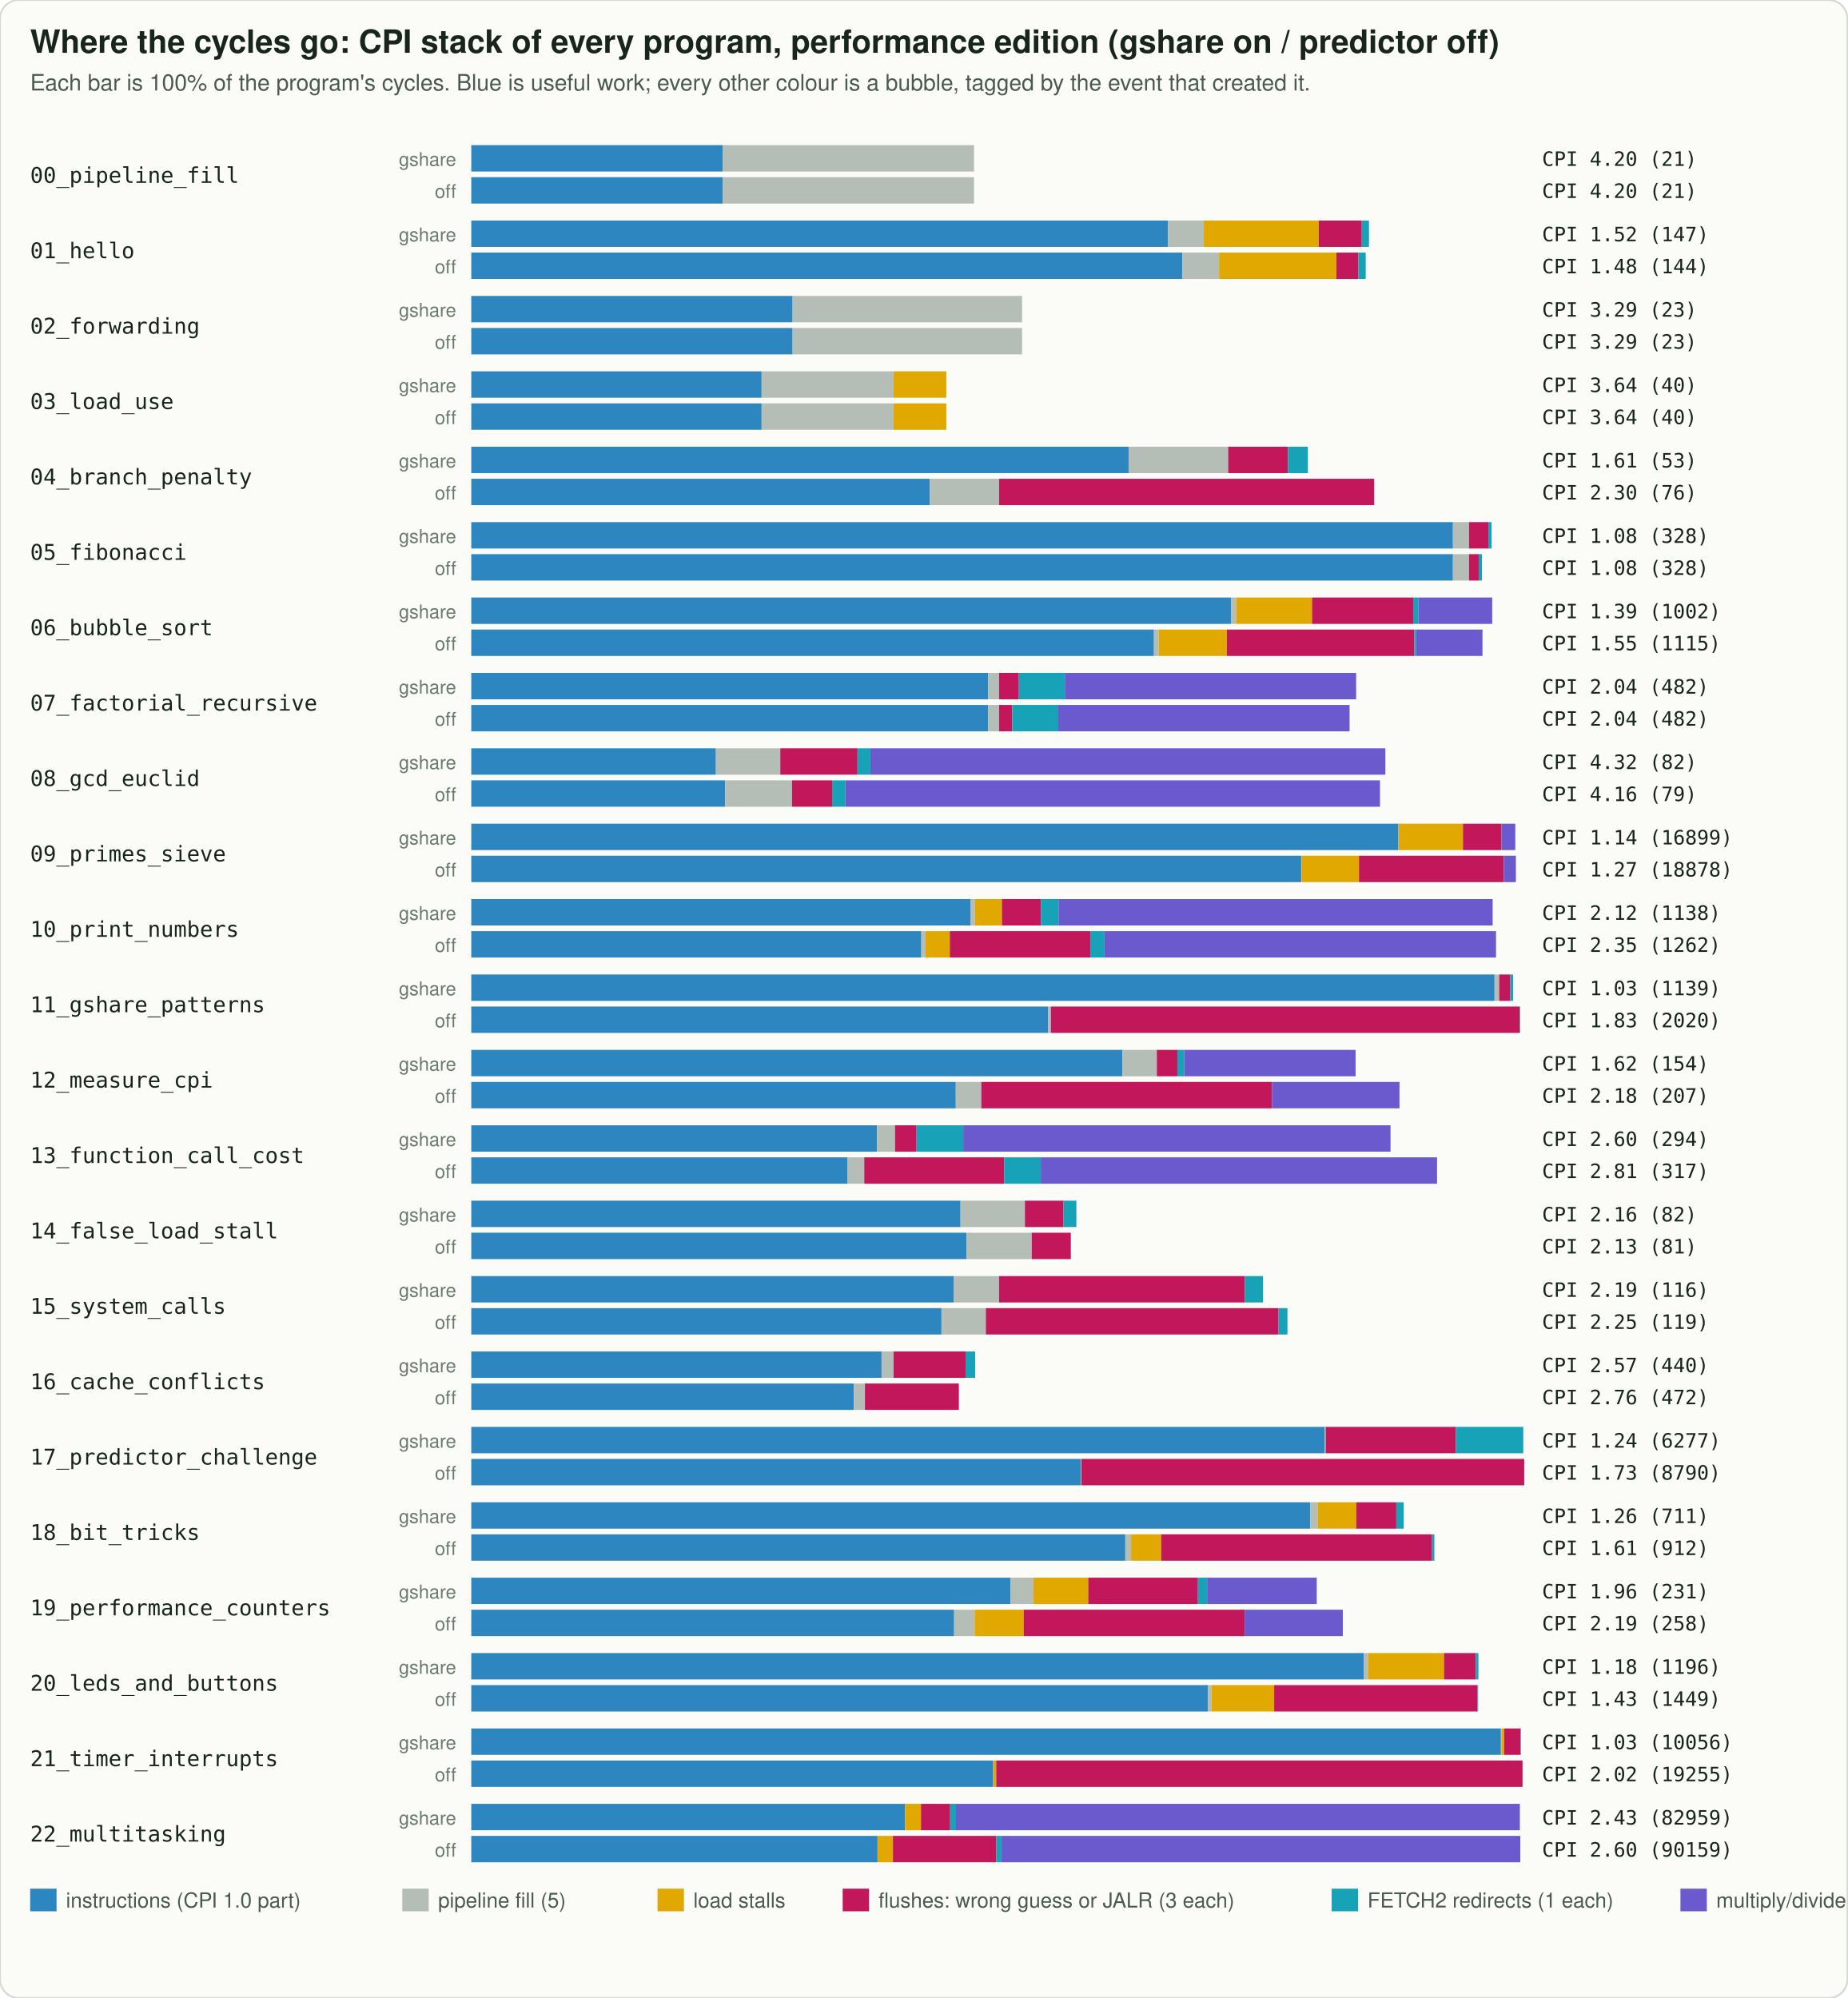
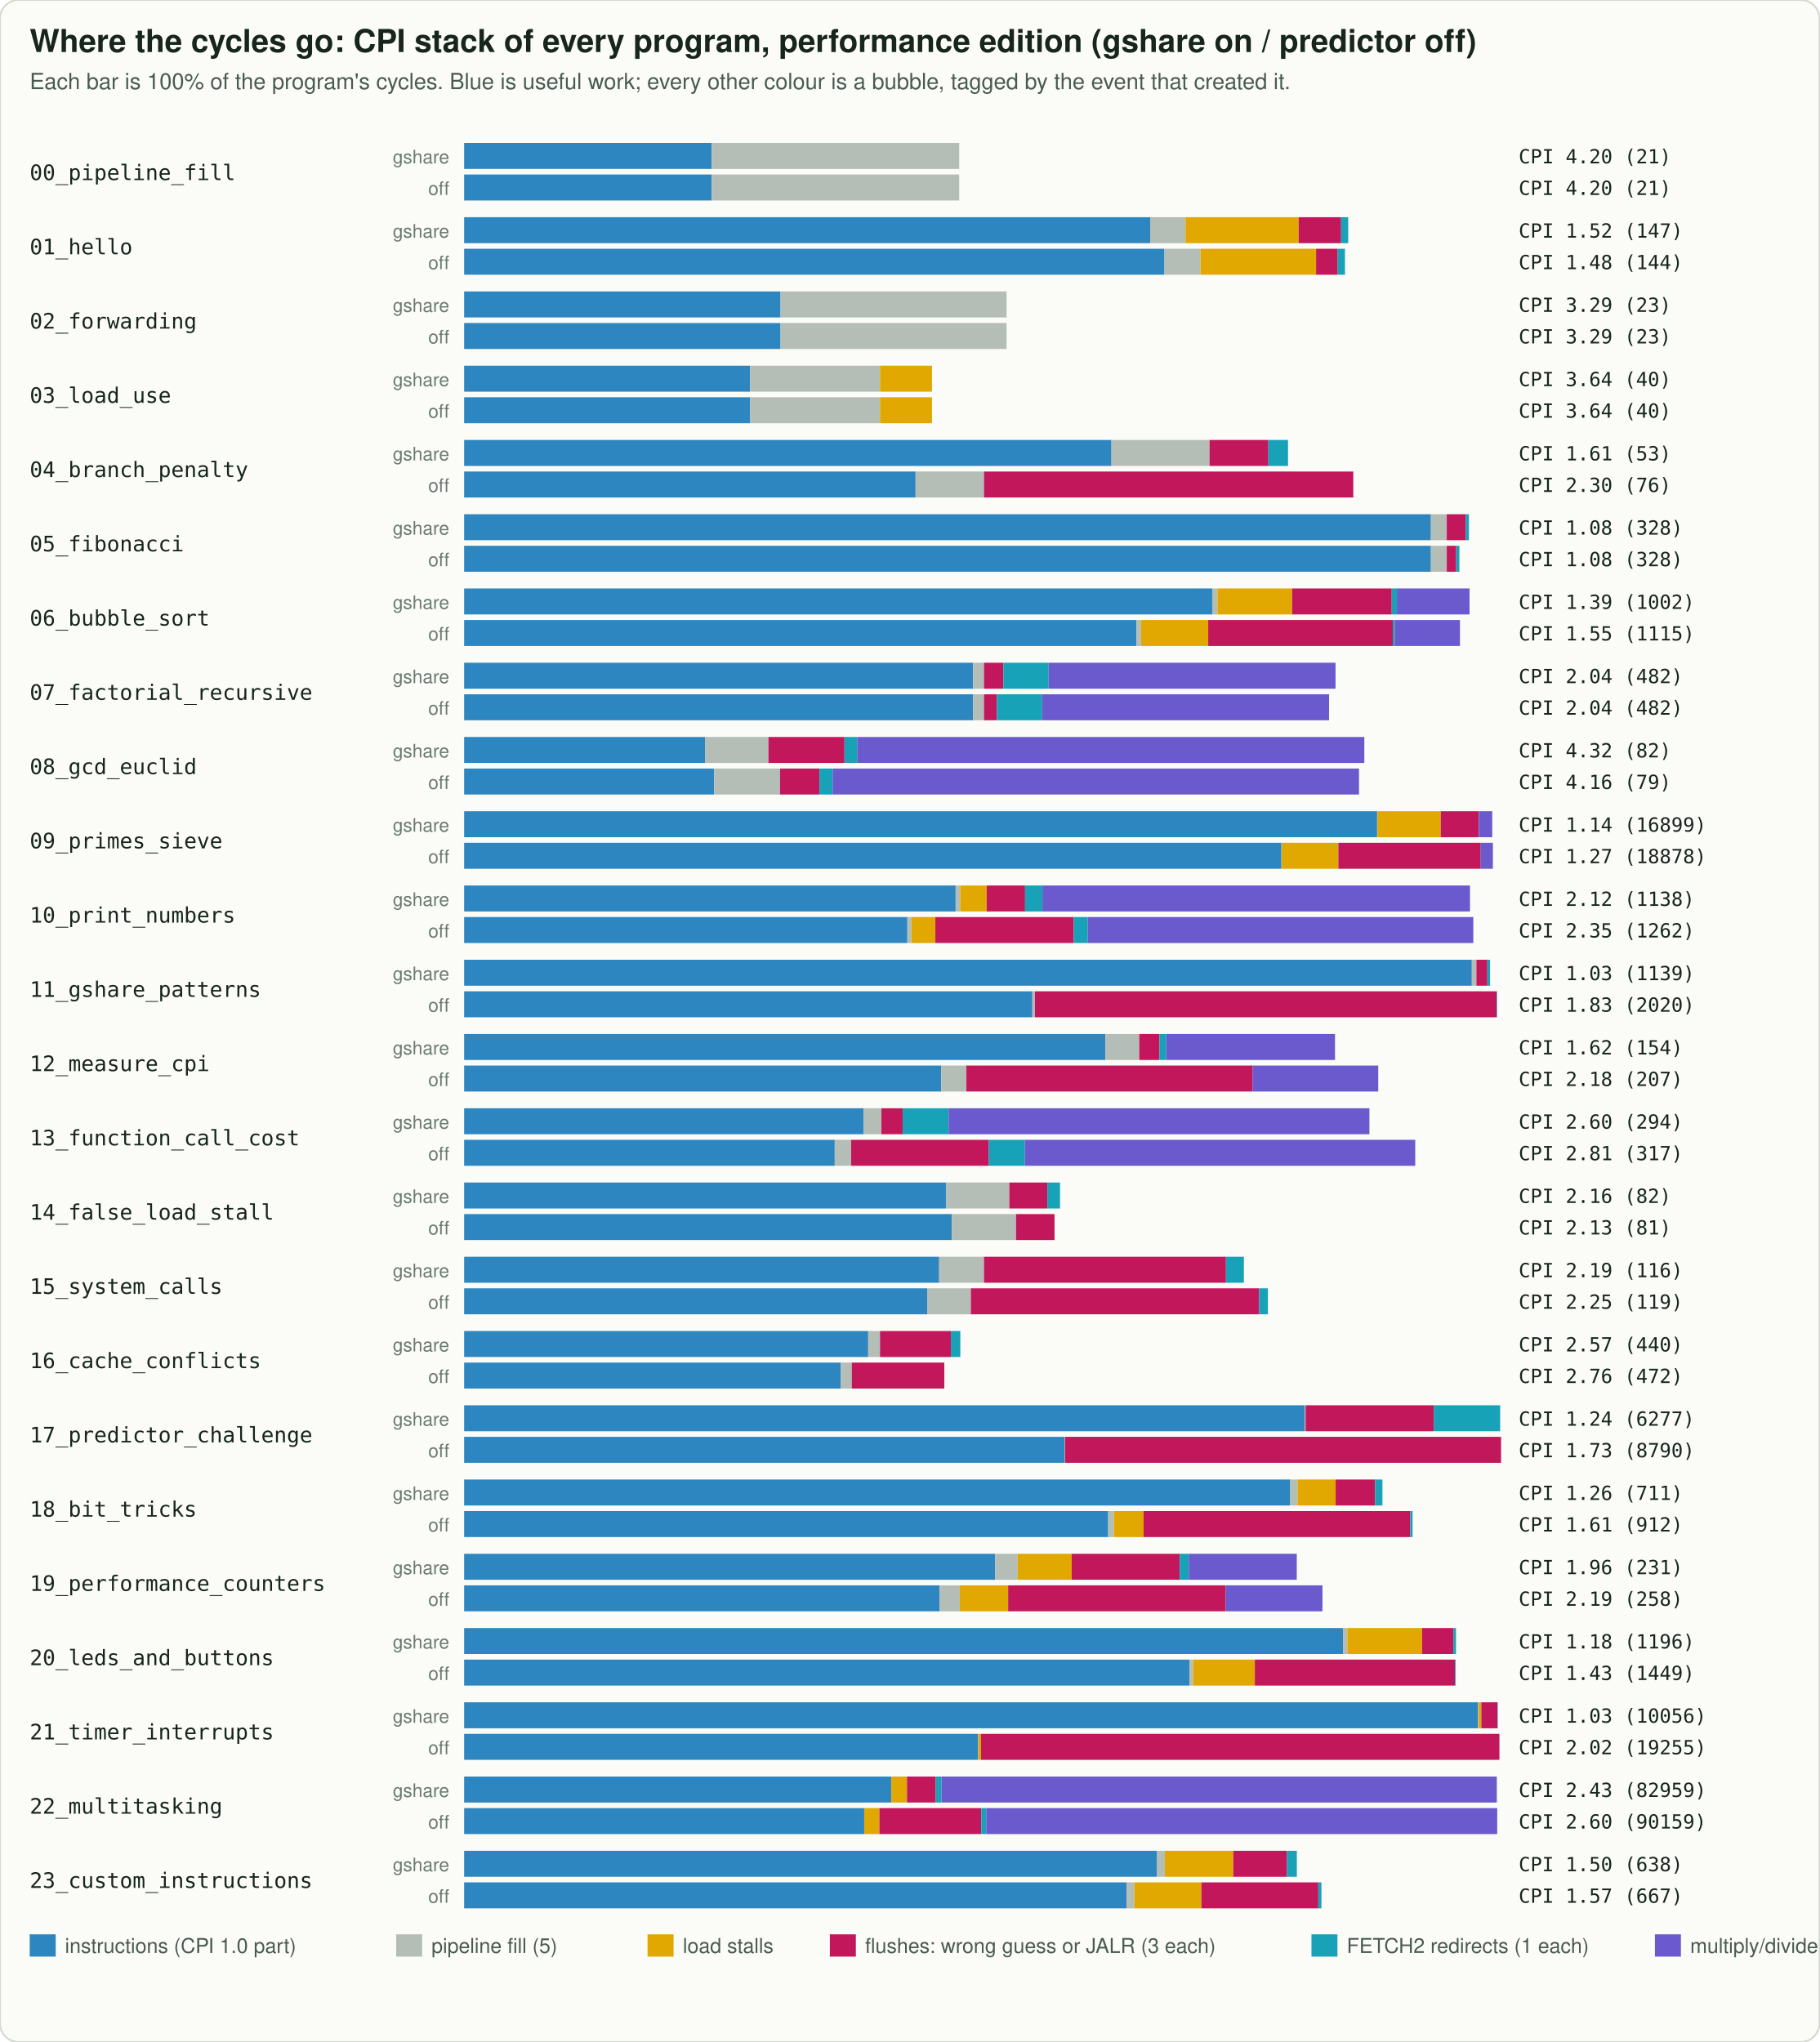
- <svg xmlns="http://www.w3.org/2000/svg" viewBox="0 0 980 1060" width="980" height="1060">
+ <svg xmlns="http://www.w3.org/2000/svg" viewBox="0 0 980 1100" width="980" height="1100">
  <rect width="100%" height="100%" rx="10" fill="#FBFCF8" stroke="#D5DBD0" />
  <text x="16" y="28" font-family="'IBM Plex Sans','Segoe UI',Helvetica,Arial,sans-serif" font-size="17" font-weight="600" fill="#17251D">Where the cycles go: CPI stack of every program, performance edition (gshare on / predictor off)</text>
  <text x="16" y="48" font-family="'IBM Plex Sans','Segoe UI',Helvetica,Arial,sans-serif" font-size="12" fill="#4A5A50">Each bar is 100% of the program's cycles. Blue is useful work; every other colour is a bubble, tagged by the event that created it.</text>
  <text x="16" y="97" font-family="'IBM Plex Mono',Consolas,monospace" font-size="11.5" fill="#17251D">00_pipeline_fill</text>
  <text x="242" y="88" font-family="'IBM Plex Sans','Segoe UI',Helvetica,Arial,sans-serif" font-size="10" fill="#6B7A70" text-anchor="end">gshare</text>
  <rect x="250" y="77" width="133.333" height="14" fill="#2E86C1" />
  <rect x="383.333" y="77" width="133.333" height="14" fill="#B4BDB6" />
  <rect x="516.667" y="77" width="0" height="14" fill="#E0A800" />
  <rect x="516.667" y="77" width="0" height="14" fill="#C2185B" />
  <rect x="516.667" y="77" width="0" height="14" fill="#17A2B8" />
  <rect x="516.667" y="77" width="0" height="14" fill="#6A5ACD" />
  <text x="818" y="88" font-family="'IBM Plex Mono',Consolas,monospace" font-size="10.5" fill="#17251D">CPI 4.20  (21)</text>
  <text x="242" y="105" font-family="'IBM Plex Sans','Segoe UI',Helvetica,Arial,sans-serif" font-size="10" fill="#6B7A70" text-anchor="end">off</text>
  <rect x="250" y="94" width="133.333" height="14" fill="#2E86C1" />
  <rect x="383.333" y="94" width="133.333" height="14" fill="#B4BDB6" />
  <rect x="516.667" y="94" width="0" height="14" fill="#E0A800" />
  <rect x="516.667" y="94" width="0" height="14" fill="#C2185B" />
  <rect x="516.667" y="94" width="0" height="14" fill="#17A2B8" />
  <rect x="516.667" y="94" width="0" height="14" fill="#6A5ACD" />
  <text x="818" y="105" font-family="'IBM Plex Mono',Consolas,monospace" font-size="10.5" fill="#17251D">CPI 4.20  (21)</text>
  <text x="16" y="137" font-family="'IBM Plex Mono',Consolas,monospace" font-size="11.5" fill="#17251D">01_hello</text>
  <text x="242" y="128" font-family="'IBM Plex Sans','Segoe UI',Helvetica,Arial,sans-serif" font-size="10" fill="#6B7A70" text-anchor="end">gshare</text>
  <rect x="250" y="117" width="369.524" height="14" fill="#2E86C1" />
  <rect x="619.524" y="117" width="19.048" height="14" fill="#B4BDB6" />
  <rect x="638.571" y="117" width="60.952" height="14" fill="#E0A800" />
  <rect x="699.524" y="117" width="22.857" height="14" fill="#C2185B" />
  <rect x="722.381" y="117" width="3.81" height="14" fill="#17A2B8" />
  <rect x="726.19" y="117" width="0" height="14" fill="#6A5ACD" />
  <text x="818" y="128" font-family="'IBM Plex Mono',Consolas,monospace" font-size="10.5" fill="#17251D">CPI 1.52  (147)</text>
  <text x="242" y="145" font-family="'IBM Plex Sans','Segoe UI',Helvetica,Arial,sans-serif" font-size="10" fill="#6B7A70" text-anchor="end">off</text>
  <rect x="250" y="134" width="377.222" height="14" fill="#2E86C1" />
  <rect x="627.222" y="134" width="19.444" height="14" fill="#B4BDB6" />
  <rect x="646.667" y="134" width="62.222" height="14" fill="#E0A800" />
  <rect x="708.889" y="134" width="11.667" height="14" fill="#C2185B" />
  <rect x="720.556" y="134" width="3.889" height="14" fill="#17A2B8" />
  <rect x="724.444" y="134" width="0" height="14" fill="#6A5ACD" />
  <text x="818" y="145" font-family="'IBM Plex Mono',Consolas,monospace" font-size="10.5" fill="#17251D">CPI 1.48  (144)</text>
  <text x="16" y="177" font-family="'IBM Plex Mono',Consolas,monospace" font-size="11.5" fill="#17251D">02_forwarding</text>
  <text x="242" y="168" font-family="'IBM Plex Sans','Segoe UI',Helvetica,Arial,sans-serif" font-size="10" fill="#6B7A70" text-anchor="end">gshare</text>
  <rect x="250" y="157" width="170.435" height="14" fill="#2E86C1" />
  <rect x="420.435" y="157" width="121.739" height="14" fill="#B4BDB6" />
  <rect x="542.174" y="157" width="0" height="14" fill="#E0A800" />
  <rect x="542.174" y="157" width="0" height="14" fill="#C2185B" />
  <rect x="542.174" y="157" width="0" height="14" fill="#17A2B8" />
  <rect x="542.174" y="157" width="0" height="14" fill="#6A5ACD" />
  <text x="818" y="168" font-family="'IBM Plex Mono',Consolas,monospace" font-size="10.5" fill="#17251D">CPI 3.29  (23)</text>
  <text x="242" y="185" font-family="'IBM Plex Sans','Segoe UI',Helvetica,Arial,sans-serif" font-size="10" fill="#6B7A70" text-anchor="end">off</text>
  <rect x="250" y="174" width="170.435" height="14" fill="#2E86C1" />
  <rect x="420.435" y="174" width="121.739" height="14" fill="#B4BDB6" />
  <rect x="542.174" y="174" width="0" height="14" fill="#E0A800" />
  <rect x="542.174" y="174" width="0" height="14" fill="#C2185B" />
  <rect x="542.174" y="174" width="0" height="14" fill="#17A2B8" />
  <rect x="542.174" y="174" width="0" height="14" fill="#6A5ACD" />
  <text x="818" y="185" font-family="'IBM Plex Mono',Consolas,monospace" font-size="10.5" fill="#17251D">CPI 3.29  (23)</text>
  <text x="16" y="217" font-family="'IBM Plex Mono',Consolas,monospace" font-size="11.5" fill="#17251D">03_load_use</text>
  <text x="242" y="208" font-family="'IBM Plex Sans','Segoe UI',Helvetica,Arial,sans-serif" font-size="10" fill="#6B7A70" text-anchor="end">gshare</text>
  <rect x="250" y="197" width="154" height="14" fill="#2E86C1" />
  <rect x="404" y="197" width="70" height="14" fill="#B4BDB6" />
  <rect x="474" y="197" width="28" height="14" fill="#E0A800" />
  <rect x="502" y="197" width="0" height="14" fill="#C2185B" />
  <rect x="502" y="197" width="0" height="14" fill="#17A2B8" />
  <rect x="502" y="197" width="0" height="14" fill="#6A5ACD" />
  <text x="818" y="208" font-family="'IBM Plex Mono',Consolas,monospace" font-size="10.5" fill="#17251D">CPI 3.64  (40)</text>
  <text x="242" y="225" font-family="'IBM Plex Sans','Segoe UI',Helvetica,Arial,sans-serif" font-size="10" fill="#6B7A70" text-anchor="end">off</text>
  <rect x="250" y="214" width="154" height="14" fill="#2E86C1" />
  <rect x="404" y="214" width="70" height="14" fill="#B4BDB6" />
  <rect x="474" y="214" width="28" height="14" fill="#E0A800" />
  <rect x="502" y="214" width="0" height="14" fill="#C2185B" />
  <rect x="502" y="214" width="0" height="14" fill="#17A2B8" />
  <rect x="502" y="214" width="0" height="14" fill="#6A5ACD" />
  <text x="818" y="225" font-family="'IBM Plex Mono',Consolas,monospace" font-size="10.5" fill="#17251D">CPI 3.64  (40)</text>
  <text x="16" y="257" font-family="'IBM Plex Mono',Consolas,monospace" font-size="11.5" fill="#17251D">04_branch_penalty</text>
  <text x="242" y="248" font-family="'IBM Plex Sans','Segoe UI',Helvetica,Arial,sans-serif" font-size="10" fill="#6B7A70" text-anchor="end">gshare</text>
  <rect x="250" y="237" width="348.679" height="14" fill="#2E86C1" />
  <rect x="598.679" y="237" width="52.83" height="14" fill="#B4BDB6" />
  <rect x="651.509" y="237" width="0" height="14" fill="#E0A800" />
  <rect x="651.509" y="237" width="31.698" height="14" fill="#C2185B" />
  <rect x="683.208" y="237" width="10.566" height="14" fill="#17A2B8" />
  <rect x="693.774" y="237" width="0" height="14" fill="#6A5ACD" />
  <text x="818" y="248" font-family="'IBM Plex Mono',Consolas,monospace" font-size="10.5" fill="#17251D">CPI 1.61  (53)</text>
  <text x="242" y="265" font-family="'IBM Plex Sans','Segoe UI',Helvetica,Arial,sans-serif" font-size="10" fill="#6B7A70" text-anchor="end">off</text>
  <rect x="250" y="254" width="243.158" height="14" fill="#2E86C1" />
  <rect x="493.158" y="254" width="36.842" height="14" fill="#B4BDB6" />
  <rect x="530" y="254" width="0" height="14" fill="#E0A800" />
  <rect x="530" y="254" width="198.947" height="14" fill="#C2185B" />
  <rect x="728.947" y="254" width="0" height="14" fill="#17A2B8" />
  <rect x="728.947" y="254" width="0" height="14" fill="#6A5ACD" />
  <text x="818" y="265" font-family="'IBM Plex Mono',Consolas,monospace" font-size="10.5" fill="#17251D">CPI 2.30  (76)</text>
  <text x="16" y="297" font-family="'IBM Plex Mono',Consolas,monospace" font-size="11.5" fill="#17251D">05_fibonacci</text>
  <text x="242" y="288" font-family="'IBM Plex Sans','Segoe UI',Helvetica,Arial,sans-serif" font-size="10" fill="#6B7A70" text-anchor="end">gshare</text>
  <rect x="250" y="277" width="520.732" height="14" fill="#2E86C1" />
  <rect x="770.732" y="277" width="8.537" height="14" fill="#B4BDB6" />
  <rect x="779.268" y="277" width="0" height="14" fill="#E0A800" />
  <rect x="779.268" y="277" width="10.244" height="14" fill="#C2185B" />
  <rect x="789.512" y="277" width="1.707" height="14" fill="#17A2B8" />
  <rect x="791.22" y="277" width="0" height="14" fill="#6A5ACD" />
  <text x="818" y="288" font-family="'IBM Plex Mono',Consolas,monospace" font-size="10.5" fill="#17251D">CPI 1.08  (328)</text>
  <text x="242" y="305" font-family="'IBM Plex Sans','Segoe UI',Helvetica,Arial,sans-serif" font-size="10" fill="#6B7A70" text-anchor="end">off</text>
  <rect x="250" y="294" width="520.732" height="14" fill="#2E86C1" />
  <rect x="770.732" y="294" width="8.537" height="14" fill="#B4BDB6" />
  <rect x="779.268" y="294" width="0" height="14" fill="#E0A800" />
  <rect x="779.268" y="294" width="5.122" height="14" fill="#C2185B" />
  <rect x="784.39" y="294" width="1.707" height="14" fill="#17A2B8" />
  <rect x="786.098" y="294" width="0" height="14" fill="#6A5ACD" />
  <text x="818" y="305" font-family="'IBM Plex Mono',Consolas,monospace" font-size="10.5" fill="#17251D">CPI 1.08  (328)</text>
  <text x="16" y="337" font-family="'IBM Plex Mono',Consolas,monospace" font-size="11.5" fill="#17251D">06_bubble_sort</text>
  <text x="242" y="328" font-family="'IBM Plex Sans','Segoe UI',Helvetica,Arial,sans-serif" font-size="10" fill="#6B7A70" text-anchor="end">gshare</text>
  <rect x="250" y="317" width="402.954" height="14" fill="#2E86C1" />
  <rect x="652.954" y="317" width="2.794" height="14" fill="#B4BDB6" />
  <rect x="655.749" y="317" width="40.24" height="14" fill="#E0A800" />
  <rect x="695.988" y="317" width="53.653" height="14" fill="#C2185B" />
  <rect x="749.641" y="317" width="2.794" height="14" fill="#17A2B8" />
  <rect x="752.435" y="317" width="39.122" height="14" fill="#6A5ACD" />
  <text x="818" y="328" font-family="'IBM Plex Mono',Consolas,monospace" font-size="10.5" fill="#17251D">CPI 1.39  (1002)</text>
  <text x="242" y="345" font-family="'IBM Plex Sans','Segoe UI',Helvetica,Arial,sans-serif" font-size="10" fill="#6B7A70" text-anchor="end">off</text>
  <rect x="250" y="334" width="362.117" height="14" fill="#2E86C1" />
  <rect x="612.117" y="334" width="2.511" height="14" fill="#B4BDB6" />
  <rect x="614.628" y="334" width="36.161" height="14" fill="#E0A800" />
  <rect x="650.789" y="334" width="99.444" height="14" fill="#C2185B" />
  <rect x="750.233" y="334" width="1.004" height="14" fill="#17A2B8" />
  <rect x="751.238" y="334" width="35.157" height="14" fill="#6A5ACD" />
  <text x="818" y="345" font-family="'IBM Plex Mono',Consolas,monospace" font-size="10.5" fill="#17251D">CPI 1.55  (1115)</text>
  <text x="16" y="377" font-family="'IBM Plex Mono',Consolas,monospace" font-size="11.5" fill="#17251D">07_factorial_recursive</text>
  <text x="242" y="368" font-family="'IBM Plex Sans','Segoe UI',Helvetica,Arial,sans-serif" font-size="10" fill="#6B7A70" text-anchor="end">gshare</text>
  <rect x="250" y="357" width="274.191" height="14" fill="#2E86C1" />
  <rect x="524.191" y="357" width="5.809" height="14" fill="#B4BDB6" />
  <rect x="530" y="357" width="0" height="14" fill="#E0A800" />
  <rect x="530" y="357" width="10.456" height="14" fill="#C2185B" />
  <rect x="540.456" y="357" width="24.398" height="14" fill="#17A2B8" />
  <rect x="564.855" y="357" width="154.523" height="14" fill="#6A5ACD" />
  <text x="818" y="368" font-family="'IBM Plex Mono',Consolas,monospace" font-size="10.5" fill="#17251D">CPI 2.04  (482)</text>
  <text x="242" y="385" font-family="'IBM Plex Sans','Segoe UI',Helvetica,Arial,sans-serif" font-size="10" fill="#6B7A70" text-anchor="end">off</text>
  <rect x="250" y="374" width="274.191" height="14" fill="#2E86C1" />
  <rect x="524.191" y="374" width="5.809" height="14" fill="#B4BDB6" />
  <rect x="530" y="374" width="0" height="14" fill="#E0A800" />
  <rect x="530" y="374" width="6.971" height="14" fill="#C2185B" />
  <rect x="536.971" y="374" width="24.398" height="14" fill="#17A2B8" />
  <rect x="561.369" y="374" width="154.523" height="14" fill="#6A5ACD" />
  <text x="818" y="385" font-family="'IBM Plex Mono',Consolas,monospace" font-size="10.5" fill="#17251D">CPI 2.04  (482)</text>
  <text x="16" y="417" font-family="'IBM Plex Mono',Consolas,monospace" font-size="11.5" fill="#17251D">08_gcd_euclid</text>
  <text x="242" y="408" font-family="'IBM Plex Sans','Segoe UI',Helvetica,Arial,sans-serif" font-size="10" fill="#6B7A70" text-anchor="end">gshare</text>
  <rect x="250" y="397" width="129.756" height="14" fill="#2E86C1" />
  <rect x="379.756" y="397" width="34.146" height="14" fill="#B4BDB6" />
  <rect x="413.902" y="397" width="0" height="14" fill="#E0A800" />
  <rect x="413.902" y="397" width="40.976" height="14" fill="#C2185B" />
  <rect x="454.878" y="397" width="6.829" height="14" fill="#17A2B8" />
  <rect x="461.707" y="397" width="273.171" height="14" fill="#6A5ACD" />
  <text x="818" y="408" font-family="'IBM Plex Mono',Consolas,monospace" font-size="10.5" fill="#17251D">CPI 4.32  (82)</text>
  <text x="242" y="425" font-family="'IBM Plex Sans','Segoe UI',Helvetica,Arial,sans-serif" font-size="10" fill="#6B7A70" text-anchor="end">off</text>
  <rect x="250" y="414" width="134.684" height="14" fill="#2E86C1" />
  <rect x="384.684" y="414" width="35.443" height="14" fill="#B4BDB6" />
  <rect x="420.127" y="414" width="0" height="14" fill="#E0A800" />
  <rect x="420.127" y="414" width="21.266" height="14" fill="#C2185B" />
  <rect x="441.392" y="414" width="7.089" height="14" fill="#17A2B8" />
  <rect x="448.481" y="414" width="283.544" height="14" fill="#6A5ACD" />
  <text x="818" y="425" font-family="'IBM Plex Mono',Consolas,monospace" font-size="10.5" fill="#17251D">CPI 4.16  (79)</text>
  <text x="16" y="457" font-family="'IBM Plex Mono',Consolas,monospace" font-size="11.5" fill="#17251D">09_primes_sieve</text>
  <text x="242" y="448" font-family="'IBM Plex Sans','Segoe UI',Helvetica,Arial,sans-serif" font-size="10" fill="#6B7A70" text-anchor="end">gshare</text>
  <rect x="250" y="437" width="491.802" height="14" fill="#2E86C1" />
  <rect x="741.802" y="437" width="0.166" height="14" fill="#B4BDB6" />
  <rect x="741.968" y="437" width="34.066" height="14" fill="#E0A800" />
  <rect x="776.033" y="437" width="20.479" height="14" fill="#C2185B" />
  <rect x="796.513" y="437" width="0.099" height="14" fill="#17A2B8" />
  <rect x="796.612" y="437" width="7.191" height="14" fill="#6A5ACD" />
  <text x="818" y="448" font-family="'IBM Plex Mono',Consolas,monospace" font-size="10.5" fill="#17251D">CPI 1.14  (16899)</text>
  <text x="242" y="465" font-family="'IBM Plex Sans','Segoe UI',Helvetica,Arial,sans-serif" font-size="10" fill="#6B7A70" text-anchor="end">off</text>
  <rect x="250" y="454" width="440.246" height="14" fill="#2E86C1" />
  <rect x="690.246" y="454" width="0.148" height="14" fill="#B4BDB6" />
  <rect x="690.394" y="454" width="30.495" height="14" fill="#E0A800" />
  <rect x="720.889" y="454" width="76.712" height="14" fill="#C2185B" />
  <rect x="797.6" y="454" width="0.089" height="14" fill="#17A2B8" />
  <rect x="797.689" y="454" width="6.437" height="14" fill="#6A5ACD" />
  <text x="818" y="465" font-family="'IBM Plex Mono',Consolas,monospace" font-size="10.5" fill="#17251D">CPI 1.27  (18878)</text>
  <text x="16" y="497" font-family="'IBM Plex Mono',Consolas,monospace" font-size="11.5" fill="#17251D">10_print_numbers</text>
  <text x="242" y="488" font-family="'IBM Plex Sans','Segoe UI',Helvetica,Arial,sans-serif" font-size="10" fill="#6B7A70" text-anchor="end">gshare</text>
  <rect x="250" y="477" width="264.745" height="14" fill="#2E86C1" />
  <rect x="514.745" y="477" width="2.46" height="14" fill="#B4BDB6" />
  <rect x="517.206" y="477" width="14.271" height="14" fill="#E0A800" />
  <rect x="531.476" y="477" width="20.668" height="14" fill="#C2185B" />
  <rect x="552.144" y="477" width="9.35" height="14" fill="#17A2B8" />
  <rect x="561.494" y="477" width="230.299" height="14" fill="#6A5ACD" />
  <text x="818" y="488" font-family="'IBM Plex Mono',Consolas,monospace" font-size="10.5" fill="#17251D">CPI 2.12  (1138)</text>
  <text x="242" y="505" font-family="'IBM Plex Sans','Segoe UI',Helvetica,Arial,sans-serif" font-size="10" fill="#6B7A70" text-anchor="end">off</text>
  <rect x="250" y="494" width="238.732" height="14" fill="#2E86C1" />
  <rect x="488.732" y="494" width="2.219" height="14" fill="#B4BDB6" />
  <rect x="490.951" y="494" width="12.868" height="14" fill="#E0A800" />
  <rect x="503.819" y="494" width="74.548" height="14" fill="#C2185B" />
  <rect x="578.368" y="494" width="7.544" height="14" fill="#17A2B8" />
  <rect x="585.911" y="494" width="207.67" height="14" fill="#6A5ACD" />
  <text x="818" y="505" font-family="'IBM Plex Mono',Consolas,monospace" font-size="10.5" fill="#17251D">CPI 2.35  (1262)</text>
  <text x="16" y="537" font-family="'IBM Plex Mono',Consolas,monospace" font-size="11.5" fill="#17251D">11_gshare_patterns</text>
  <text x="242" y="528" font-family="'IBM Plex Sans','Segoe UI',Helvetica,Arial,sans-serif" font-size="10" fill="#6B7A70" text-anchor="end">gshare</text>
  <rect x="250" y="517" width="542.792" height="14" fill="#2E86C1" />
  <rect x="792.792" y="517" width="2.458" height="14" fill="#B4BDB6" />
  <rect x="795.25" y="517" width="0" height="14" fill="#E0A800" />
  <rect x="795.25" y="517" width="5.9" height="14" fill="#C2185B" />
  <rect x="801.15" y="517" width="1.475" height="14" fill="#17A2B8" />
  <rect x="802.625" y="517" width="0" height="14" fill="#6A5ACD" />
  <text x="818" y="528" font-family="'IBM Plex Mono',Consolas,monospace" font-size="10.5" fill="#17251D">CPI 1.03  (1139)</text>
  <text x="242" y="545" font-family="'IBM Plex Sans','Segoe UI',Helvetica,Arial,sans-serif" font-size="10" fill="#6B7A70" text-anchor="end">off</text>
  <rect x="250" y="534" width="306.059" height="14" fill="#2E86C1" />
  <rect x="556.059" y="534" width="1.386" height="14" fill="#B4BDB6" />
  <rect x="557.446" y="534" width="0" height="14" fill="#E0A800" />
  <rect x="557.446" y="534" width="248.673" height="14" fill="#C2185B" />
  <rect x="806.119" y="534" width="0.277" height="14" fill="#17A2B8" />
  <rect x="806.396" y="534" width="0" height="14" fill="#6A5ACD" />
  <text x="818" y="545" font-family="'IBM Plex Mono',Consolas,monospace" font-size="10.5" fill="#17251D">CPI 1.83  (2020)</text>
  <text x="16" y="577" font-family="'IBM Plex Mono',Consolas,monospace" font-size="11.5" fill="#17251D">12_measure_cpi</text>
  <text x="242" y="568" font-family="'IBM Plex Sans','Segoe UI',Helvetica,Arial,sans-serif" font-size="10" fill="#6B7A70" text-anchor="end">gshare</text>
  <rect x="250" y="557" width="345.455" height="14" fill="#2E86C1" />
  <rect x="595.455" y="557" width="18.182" height="14" fill="#B4BDB6" />
  <rect x="613.636" y="557" width="0" height="14" fill="#E0A800" />
  <rect x="613.636" y="557" width="10.909" height="14" fill="#C2185B" />
  <rect x="624.545" y="557" width="3.636" height="14" fill="#17A2B8" />
  <rect x="628.182" y="557" width="90.909" height="14" fill="#6A5ACD" />
  <text x="818" y="568" font-family="'IBM Plex Mono',Consolas,monospace" font-size="10.5" fill="#17251D">CPI 1.62  (154)</text>
  <text x="242" y="585" font-family="'IBM Plex Sans','Segoe UI',Helvetica,Arial,sans-serif" font-size="10" fill="#6B7A70" text-anchor="end">off</text>
  <rect x="250" y="574" width="257.005" height="14" fill="#2E86C1" />
  <rect x="507.005" y="574" width="13.527" height="14" fill="#B4BDB6" />
  <rect x="520.531" y="574" width="0" height="14" fill="#E0A800" />
  <rect x="520.531" y="574" width="154.203" height="14" fill="#C2185B" />
  <rect x="674.734" y="574" width="0" height="14" fill="#17A2B8" />
  <rect x="674.734" y="574" width="67.633" height="14" fill="#6A5ACD" />
  <text x="818" y="585" font-family="'IBM Plex Mono',Consolas,monospace" font-size="10.5" fill="#17251D">CPI 2.18  (207)</text>
  <text x="16" y="617" font-family="'IBM Plex Mono',Consolas,monospace" font-size="11.5" fill="#17251D">13_function_call_cost</text>
  <text x="242" y="608" font-family="'IBM Plex Sans','Segoe UI',Helvetica,Arial,sans-serif" font-size="10" fill="#6B7A70" text-anchor="end">gshare</text>
  <rect x="250" y="597" width="215.238" height="14" fill="#2E86C1" />
  <rect x="465.238" y="597" width="9.524" height="14" fill="#B4BDB6" />
  <rect x="474.762" y="597" width="0" height="14" fill="#E0A800" />
  <rect x="474.762" y="597" width="11.429" height="14" fill="#C2185B" />
  <rect x="486.19" y="597" width="24.762" height="14" fill="#17A2B8" />
  <rect x="510.952" y="597" width="226.667" height="14" fill="#6A5ACD" />
  <text x="818" y="608" font-family="'IBM Plex Mono',Consolas,monospace" font-size="10.5" fill="#17251D">CPI 2.60  (294)</text>
  <text x="242" y="625" font-family="'IBM Plex Sans','Segoe UI',Helvetica,Arial,sans-serif" font-size="10" fill="#6B7A70" text-anchor="end">off</text>
  <rect x="250" y="614" width="199.621" height="14" fill="#2E86C1" />
  <rect x="449.621" y="614" width="8.833" height="14" fill="#B4BDB6" />
  <rect x="458.454" y="614" width="0" height="14" fill="#E0A800" />
  <rect x="458.454" y="614" width="74.196" height="14" fill="#C2185B" />
  <rect x="532.65" y="614" width="19.432" height="14" fill="#17A2B8" />
  <rect x="552.082" y="614" width="210.221" height="14" fill="#6A5ACD" />
  <text x="818" y="625" font-family="'IBM Plex Mono',Consolas,monospace" font-size="10.5" fill="#17251D">CPI 2.81  (317)</text>
  <text x="16" y="657" font-family="'IBM Plex Mono',Consolas,monospace" font-size="11.5" fill="#17251D">14_false_load_stall</text>
  <text x="242" y="648" font-family="'IBM Plex Sans','Segoe UI',Helvetica,Arial,sans-serif" font-size="10" fill="#6B7A70" text-anchor="end">gshare</text>
  <rect x="250" y="637" width="259.512" height="14" fill="#2E86C1" />
  <rect x="509.512" y="637" width="34.146" height="14" fill="#B4BDB6" />
  <rect x="543.659" y="637" width="0" height="14" fill="#E0A800" />
  <rect x="543.659" y="637" width="20.488" height="14" fill="#C2185B" />
  <rect x="564.146" y="637" width="6.829" height="14" fill="#17A2B8" />
  <rect x="570.976" y="637" width="0" height="14" fill="#6A5ACD" />
  <text x="818" y="648" font-family="'IBM Plex Mono',Consolas,monospace" font-size="10.5" fill="#17251D">CPI 2.16  (82)</text>
  <text x="242" y="665" font-family="'IBM Plex Sans','Segoe UI',Helvetica,Arial,sans-serif" font-size="10" fill="#6B7A70" text-anchor="end">off</text>
  <rect x="250" y="654" width="262.716" height="14" fill="#2E86C1" />
  <rect x="512.716" y="654" width="34.568" height="14" fill="#B4BDB6" />
  <rect x="547.284" y="654" width="0" height="14" fill="#E0A800" />
  <rect x="547.284" y="654" width="20.741" height="14" fill="#C2185B" />
  <rect x="568.025" y="654" width="0" height="14" fill="#17A2B8" />
  <rect x="568.025" y="654" width="0" height="14" fill="#6A5ACD" />
  <text x="818" y="665" font-family="'IBM Plex Mono',Consolas,monospace" font-size="10.5" fill="#17251D">CPI 2.13  (81)</text>
  <text x="16" y="697" font-family="'IBM Plex Mono',Consolas,monospace" font-size="11.5" fill="#17251D">15_system_calls</text>
  <text x="242" y="688" font-family="'IBM Plex Sans','Segoe UI',Helvetica,Arial,sans-serif" font-size="10" fill="#6B7A70" text-anchor="end">gshare</text>
  <rect x="250" y="677" width="255.862" height="14" fill="#2E86C1" />
  <rect x="505.862" y="677" width="24.138" height="14" fill="#B4BDB6" />
  <rect x="530" y="677" width="0" height="14" fill="#E0A800" />
  <rect x="530" y="677" width="130.345" height="14" fill="#C2185B" />
  <rect x="660.345" y="677" width="9.655" height="14" fill="#17A2B8" />
  <rect x="670" y="677" width="0" height="14" fill="#6A5ACD" />
  <text x="818" y="688" font-family="'IBM Plex Mono',Consolas,monospace" font-size="10.5" fill="#17251D">CPI 2.19  (116)</text>
  <text x="242" y="705" font-family="'IBM Plex Sans','Segoe UI',Helvetica,Arial,sans-serif" font-size="10" fill="#6B7A70" text-anchor="end">off</text>
  <rect x="250" y="694" width="249.412" height="14" fill="#2E86C1" />
  <rect x="499.412" y="694" width="23.529" height="14" fill="#B4BDB6" />
  <rect x="522.941" y="694" width="0" height="14" fill="#E0A800" />
  <rect x="522.941" y="694" width="155.294" height="14" fill="#C2185B" />
  <rect x="678.235" y="694" width="4.706" height="14" fill="#17A2B8" />
  <rect x="682.941" y="694" width="0" height="14" fill="#6A5ACD" />
  <text x="818" y="705" font-family="'IBM Plex Mono',Consolas,monospace" font-size="10.5" fill="#17251D">CPI 2.25  (119)</text>
  <text x="16" y="737" font-family="'IBM Plex Mono',Consolas,monospace" font-size="11.5" fill="#17251D">16_cache_conflicts</text>
  <text x="242" y="728" font-family="'IBM Plex Sans','Segoe UI',Helvetica,Arial,sans-serif" font-size="10" fill="#6B7A70" text-anchor="end">gshare</text>
  <rect x="250" y="717" width="217.636" height="14" fill="#2E86C1" />
  <rect x="467.636" y="717" width="6.364" height="14" fill="#B4BDB6" />
  <rect x="474" y="717" width="0" height="14" fill="#E0A800" />
  <rect x="474" y="717" width="38.182" height="14" fill="#C2185B" />
  <rect x="512.182" y="717" width="5.091" height="14" fill="#17A2B8" />
  <rect x="517.273" y="717" width="0" height="14" fill="#6A5ACD" />
  <text x="818" y="728" font-family="'IBM Plex Mono',Consolas,monospace" font-size="10.5" fill="#17251D">CPI 2.57  (440)</text>
  <text x="242" y="745" font-family="'IBM Plex Sans','Segoe UI',Helvetica,Arial,sans-serif" font-size="10" fill="#6B7A70" text-anchor="end">off</text>
  <rect x="250" y="734" width="202.881" height="14" fill="#2E86C1" />
  <rect x="452.881" y="734" width="5.932" height="14" fill="#B4BDB6" />
  <rect x="458.814" y="734" width="0" height="14" fill="#E0A800" />
  <rect x="458.814" y="734" width="49.831" height="14" fill="#C2185B" />
  <rect x="508.644" y="734" width="0" height="14" fill="#17A2B8" />
  <rect x="508.644" y="734" width="0" height="14" fill="#6A5ACD" />
  <text x="818" y="745" font-family="'IBM Plex Mono',Consolas,monospace" font-size="10.5" fill="#17251D">CPI 2.76  (472)</text>
  <text x="16" y="777" font-family="'IBM Plex Mono',Consolas,monospace" font-size="11.5" fill="#17251D">17_predictor_challenge</text>
  <text x="242" y="768" font-family="'IBM Plex Sans','Segoe UI',Helvetica,Arial,sans-serif" font-size="10" fill="#6B7A70" text-anchor="end">gshare</text>
  <rect x="250" y="757" width="452.764" height="14" fill="#2E86C1" />
  <rect x="702.764" y="757" width="0.446" height="14" fill="#B4BDB6" />
  <rect x="703.21" y="757" width="0" height="14" fill="#E0A800" />
  <rect x="703.21" y="757" width="69.052" height="14" fill="#C2185B" />
  <rect x="772.262" y="757" width="35.775" height="14" fill="#17A2B8" />
  <rect x="808.037" y="757" width="0" height="14" fill="#6A5ACD" />
  <text x="818" y="768" font-family="'IBM Plex Mono',Consolas,monospace" font-size="10.5" fill="#17251D">CPI 1.24  (6277)</text>
  <text x="242" y="785" font-family="'IBM Plex Sans','Segoe UI',Helvetica,Arial,sans-serif" font-size="10" fill="#6B7A70" text-anchor="end">off</text>
  <rect x="250" y="774" width="323.322" height="14" fill="#2E86C1" />
  <rect x="573.322" y="774" width="0.319" height="14" fill="#B4BDB6" />
  <rect x="573.641" y="774" width="0" height="14" fill="#E0A800" />
  <rect x="573.641" y="774" width="234.894" height="14" fill="#C2185B" />
  <rect x="808.535" y="774" width="0" height="14" fill="#17A2B8" />
  <rect x="808.535" y="774" width="0" height="14" fill="#6A5ACD" />
  <text x="818" y="785" font-family="'IBM Plex Mono',Consolas,monospace" font-size="10.5" fill="#17251D">CPI 1.73  (8790)</text>
  <text x="16" y="817" font-family="'IBM Plex Mono',Consolas,monospace" font-size="11.5" fill="#17251D">18_bit_tricks</text>
  <text x="242" y="808" font-family="'IBM Plex Sans','Segoe UI',Helvetica,Arial,sans-serif" font-size="10" fill="#6B7A70" text-anchor="end">gshare</text>
  <rect x="250" y="797" width="445.007" height="14" fill="#2E86C1" />
  <rect x="695.007" y="797" width="3.938" height="14" fill="#B4BDB6" />
  <rect x="698.945" y="797" width="20.478" height="14" fill="#E0A800" />
  <rect x="719.423" y="797" width="21.266" height="14" fill="#C2185B" />
  <rect x="740.689" y="797" width="3.938" height="14" fill="#17A2B8" />
  <rect x="744.627" y="797" width="0" height="14" fill="#6A5ACD" />
  <text x="818" y="808" font-family="'IBM Plex Mono',Consolas,monospace" font-size="10.5" fill="#17251D">CPI 1.26  (711)</text>
  <text x="242" y="825" font-family="'IBM Plex Sans','Segoe UI',Helvetica,Arial,sans-serif" font-size="10" fill="#6B7A70" text-anchor="end">off</text>
  <rect x="250" y="814" width="346.93" height="14" fill="#2E86C1" />
  <rect x="596.93" y="814" width="3.07" height="14" fill="#B4BDB6" />
  <rect x="600" y="814" width="15.965" height="14" fill="#E0A800" />
  <rect x="615.965" y="814" width="143.684" height="14" fill="#C2185B" />
  <rect x="759.649" y="814" width="1.228" height="14" fill="#17A2B8" />
  <rect x="760.877" y="814" width="0" height="14" fill="#6A5ACD" />
  <text x="818" y="825" font-family="'IBM Plex Mono',Consolas,monospace" font-size="10.5" fill="#17251D">CPI 1.61  (912)</text>
  <text x="16" y="857" font-family="'IBM Plex Mono',Consolas,monospace" font-size="11.5" fill="#17251D">19_performance_counters</text>
  <text x="242" y="848" font-family="'IBM Plex Sans','Segoe UI',Helvetica,Arial,sans-serif" font-size="10" fill="#6B7A70" text-anchor="end">gshare</text>
  <rect x="250" y="837" width="286.061" height="14" fill="#2E86C1" />
  <rect x="536.061" y="837" width="12.121" height="14" fill="#B4BDB6" />
  <rect x="548.182" y="837" width="29.091" height="14" fill="#E0A800" />
  <rect x="577.273" y="837" width="58.182" height="14" fill="#C2185B" />
  <rect x="635.455" y="837" width="4.848" height="14" fill="#17A2B8" />
  <rect x="640.303" y="837" width="58.182" height="14" fill="#6A5ACD" />
  <text x="818" y="848" font-family="'IBM Plex Mono',Consolas,monospace" font-size="10.5" fill="#17251D">CPI 1.96  (231)</text>
  <text x="242" y="865" font-family="'IBM Plex Sans','Segoe UI',Helvetica,Arial,sans-serif" font-size="10" fill="#6B7A70" text-anchor="end">off</text>
  <rect x="250" y="854" width="256.124" height="14" fill="#2E86C1" />
  <rect x="506.124" y="854" width="10.853" height="14" fill="#B4BDB6" />
  <rect x="516.977" y="854" width="26.047" height="14" fill="#E0A800" />
  <rect x="543.023" y="854" width="117.209" height="14" fill="#C2185B" />
  <rect x="660.233" y="854" width="0" height="14" fill="#17A2B8" />
  <rect x="660.233" y="854" width="52.093" height="14" fill="#6A5ACD" />
  <text x="818" y="865" font-family="'IBM Plex Mono',Consolas,monospace" font-size="10.5" fill="#17251D">CPI 2.19  (258)</text>
  <text x="16" y="897" font-family="'IBM Plex Mono',Consolas,monospace" font-size="11.5" fill="#17251D">20_leds_and_buttons</text>
  <text x="242" y="888" font-family="'IBM Plex Sans','Segoe UI',Helvetica,Arial,sans-serif" font-size="10" fill="#6B7A70" text-anchor="end">gshare</text>
  <rect x="250" y="877" width="473.378" height="14" fill="#2E86C1" />
  <rect x="723.378" y="877" width="2.341" height="14" fill="#B4BDB6" />
  <rect x="725.719" y="877" width="40.268" height="14" fill="#E0A800" />
  <rect x="765.987" y="877" width="16.856" height="14" fill="#C2185B" />
  <rect x="782.843" y="877" width="1.405" height="14" fill="#17A2B8" />
  <rect x="784.247" y="877" width="0" height="14" fill="#6A5ACD" />
  <text x="818" y="888" font-family="'IBM Plex Mono',Consolas,monospace" font-size="10.5" fill="#17251D">CPI 1.18  (1196)</text>
  <text x="242" y="905" font-family="'IBM Plex Sans','Segoe UI',Helvetica,Arial,sans-serif" font-size="10" fill="#6B7A70" text-anchor="end">off</text>
  <rect x="250" y="894" width="390.725" height="14" fill="#2E86C1" />
  <rect x="640.725" y="894" width="1.932" height="14" fill="#B4BDB6" />
  <rect x="642.657" y="894" width="33.237" height="14" fill="#E0A800" />
  <rect x="675.894" y="894" width="107.826" height="14" fill="#C2185B" />
  <rect x="783.72" y="894" width="0.386" height="14" fill="#17A2B8" />
  <rect x="784.106" y="894" width="0" height="14" fill="#6A5ACD" />
  <text x="818" y="905" font-family="'IBM Plex Mono',Consolas,monospace" font-size="10.5" fill="#17251D">CPI 1.43  (1449)</text>
  <text x="16" y="937" font-family="'IBM Plex Mono',Consolas,monospace" font-size="11.5" fill="#17251D">21_timer_interrupts</text>
  <text x="242" y="928" font-family="'IBM Plex Sans','Segoe UI',Helvetica,Arial,sans-serif" font-size="10" fill="#6B7A70" text-anchor="end">gshare</text>
  <rect x="250" y="917" width="546.189" height="14" fill="#2E86C1" />
  <rect x="796.189" y="917" width="0.278" height="14" fill="#B4BDB6" />
  <rect x="796.468" y="917" width="1.448" height="14" fill="#E0A800" />
  <rect x="797.916" y="917" width="8.687" height="14" fill="#C2185B" />
  <rect x="806.603" y="917" width="0.167" height="14" fill="#17A2B8" />
  <rect x="806.77" y="917" width="0" height="14" fill="#6A5ACD" />
  <text x="818" y="928" font-family="'IBM Plex Mono',Consolas,monospace" font-size="10.5" fill="#17251D">CPI 1.03  (10056)</text>
  <text x="242" y="945" font-family="'IBM Plex Sans','Segoe UI',Helvetica,Arial,sans-serif" font-size="10" fill="#6B7A70" text-anchor="end">off</text>
  <rect x="250" y="934" width="276.874" height="14" fill="#2E86C1" />
  <rect x="526.874" y="934" width="0.145" height="14" fill="#B4BDB6" />
  <rect x="527.019" y="934" width="1.425" height="14" fill="#E0A800" />
  <rect x="528.444" y="934" width="279.2" height="14" fill="#C2185B" />
  <rect x="807.644" y="934" width="0" height="14" fill="#17A2B8" />
  <rect x="807.644" y="934" width="0" height="14" fill="#6A5ACD" />
  <text x="818" y="945" font-family="'IBM Plex Mono',Consolas,monospace" font-size="10.5" fill="#17251D">CPI 2.02  (19255)</text>
  <text x="16" y="977" font-family="'IBM Plex Mono',Consolas,monospace" font-size="11.5" fill="#17251D">22_multitasking</text>
  <text x="242" y="968" font-family="'IBM Plex Sans','Segoe UI',Helvetica,Arial,sans-serif" font-size="10" fill="#6B7A70" text-anchor="end">gshare</text>
  <rect x="250" y="957" width="230.078" height="14" fill="#2E86C1" />
  <rect x="480.078" y="957" width="0.034" height="14" fill="#B4BDB6" />
  <rect x="480.112" y="957" width="8.411" height="14" fill="#E0A800" />
  <rect x="488.523" y="957" width="15.512" height="14" fill="#C2185B" />
  <rect x="504.035" y="957" width="3.065" height="14" fill="#17A2B8" />
  <rect x="507.1" y="957" width="299.134" height="14" fill="#6A5ACD" />
  <text x="818" y="968" font-family="'IBM Plex Mono',Consolas,monospace" font-size="10.5" fill="#17251D">CPI 2.43  (82959)</text>
  <text x="242" y="985" font-family="'IBM Plex Sans','Segoe UI',Helvetica,Arial,sans-serif" font-size="10" fill="#6B7A70" text-anchor="end">off</text>
  <rect x="250" y="974" width="215.499" height="14" fill="#2E86C1" />
  <rect x="465.499" y="974" width="0.031" height="14" fill="#B4BDB6" />
  <rect x="465.53" y="974" width="8.143" height="14" fill="#E0A800" />
  <rect x="473.673" y="974" width="54.858" height="14" fill="#C2185B" />
  <rect x="528.531" y="974" width="2.683" height="14" fill="#17A2B8" />
  <rect x="531.214" y="974" width="275.245" height="14" fill="#6A5ACD" />
  <text x="818" y="985" font-family="'IBM Plex Mono',Consolas,monospace" font-size="10.5" fill="#17251D">CPI 2.60  (90159)</text>
-   <rect x="16" y="1002" width="14" height="12" fill="#2E86C1" />
-   <text x="35" y="1012" font-family="'IBM Plex Sans','Segoe UI',Helvetica,Arial,sans-serif" font-size="11" fill="#4A5A50">instructions (CPI 1.0 part)</text>
-   <rect x="213.4" y="1002" width="14" height="12" fill="#B4BDB6" />
-   <text x="232.4" y="1012" font-family="'IBM Plex Sans','Segoe UI',Helvetica,Arial,sans-serif" font-size="11" fill="#4A5A50">pipeline fill (5)</text>
-   <rect x="348.8" y="1002" width="14" height="12" fill="#E0A800" />
-   <text x="367.8" y="1012" font-family="'IBM Plex Sans','Segoe UI',Helvetica,Arial,sans-serif" font-size="11" fill="#4A5A50">load stalls</text>
-   <rect x="447" y="1002" width="14" height="12" fill="#C2185B" />
-   <text x="466" y="1012" font-family="'IBM Plex Sans','Segoe UI',Helvetica,Arial,sans-serif" font-size="11" fill="#4A5A50">flushes: wrong guess or JALR (3 each)</text>
-   <rect x="706.4" y="1002" width="14" height="12" fill="#17A2B8" />
-   <text x="725.4" y="1012" font-family="'IBM Plex Sans','Segoe UI',Helvetica,Arial,sans-serif" font-size="11" fill="#4A5A50">FETCH2 redirects (1 each)</text>
-   <rect x="891.4" y="1002" width="14" height="12" fill="#6A5ACD" />
-   <text x="910.4" y="1012" font-family="'IBM Plex Sans','Segoe UI',Helvetica,Arial,sans-serif" font-size="11" fill="#4A5A50">multiply/divide busy</text>
+   <text x="16" y="1017" font-family="'IBM Plex Mono',Consolas,monospace" font-size="11.5" fill="#17251D">23_custom_instructions</text>
+   <text x="242" y="1008" font-family="'IBM Plex Sans','Segoe UI',Helvetica,Arial,sans-serif" font-size="10" fill="#6B7A70" text-anchor="end">gshare</text>
+   <rect x="250" y="997" width="373.041" height="14" fill="#2E86C1" />
+   <rect x="623.041" y="997" width="4.389" height="14" fill="#B4BDB6" />
+   <rect x="627.429" y="997" width="36.865" height="14" fill="#E0A800" />
+   <rect x="664.295" y="997" width="28.966" height="14" fill="#C2185B" />
+   <rect x="693.26" y="997" width="5.266" height="14" fill="#17A2B8" />
+   <rect x="698.527" y="997" width="0" height="14" fill="#6A5ACD" />
+   <text x="818" y="1008" font-family="'IBM Plex Mono',Consolas,monospace" font-size="10.5" fill="#17251D">CPI 1.50  (638)</text>
+   <text x="242" y="1025" font-family="'IBM Plex Sans','Segoe UI',Helvetica,Arial,sans-serif" font-size="10" fill="#6B7A70" text-anchor="end">off</text>
+   <rect x="250" y="1014" width="356.822" height="14" fill="#2E86C1" />
+   <rect x="606.822" y="1014" width="4.198" height="14" fill="#B4BDB6" />
+   <rect x="611.019" y="1014" width="36.102" height="14" fill="#E0A800" />
+   <rect x="647.121" y="1014" width="62.969" height="14" fill="#C2185B" />
+   <rect x="710.09" y="1014" width="1.679" height="14" fill="#17A2B8" />
+   <rect x="711.769" y="1014" width="0" height="14" fill="#6A5ACD" />
+   <text x="818" y="1025" font-family="'IBM Plex Mono',Consolas,monospace" font-size="10.5" fill="#17251D">CPI 1.57  (667)</text>
+   <rect x="16" y="1042" width="14" height="12" fill="#2E86C1" />
+   <text x="35" y="1052" font-family="'IBM Plex Sans','Segoe UI',Helvetica,Arial,sans-serif" font-size="11" fill="#4A5A50">instructions (CPI 1.0 part)</text>
+   <rect x="213.4" y="1042" width="14" height="12" fill="#B4BDB6" />
+   <text x="232.4" y="1052" font-family="'IBM Plex Sans','Segoe UI',Helvetica,Arial,sans-serif" font-size="11" fill="#4A5A50">pipeline fill (5)</text>
+   <rect x="348.8" y="1042" width="14" height="12" fill="#E0A800" />
+   <text x="367.8" y="1052" font-family="'IBM Plex Sans','Segoe UI',Helvetica,Arial,sans-serif" font-size="11" fill="#4A5A50">load stalls</text>
+   <rect x="447" y="1042" width="14" height="12" fill="#C2185B" />
+   <text x="466" y="1052" font-family="'IBM Plex Sans','Segoe UI',Helvetica,Arial,sans-serif" font-size="11" fill="#4A5A50">flushes: wrong guess or JALR (3 each)</text>
+   <rect x="706.4" y="1042" width="14" height="12" fill="#17A2B8" />
+   <text x="725.4" y="1052" font-family="'IBM Plex Sans','Segoe UI',Helvetica,Arial,sans-serif" font-size="11" fill="#4A5A50">FETCH2 redirects (1 each)</text>
+   <rect x="891.4" y="1042" width="14" height="12" fill="#6A5ACD" />
+   <text x="910.4" y="1052" font-family="'IBM Plex Sans','Segoe UI',Helvetica,Arial,sans-serif" font-size="11" fill="#4A5A50">multiply/divide busy</text>
</svg>
